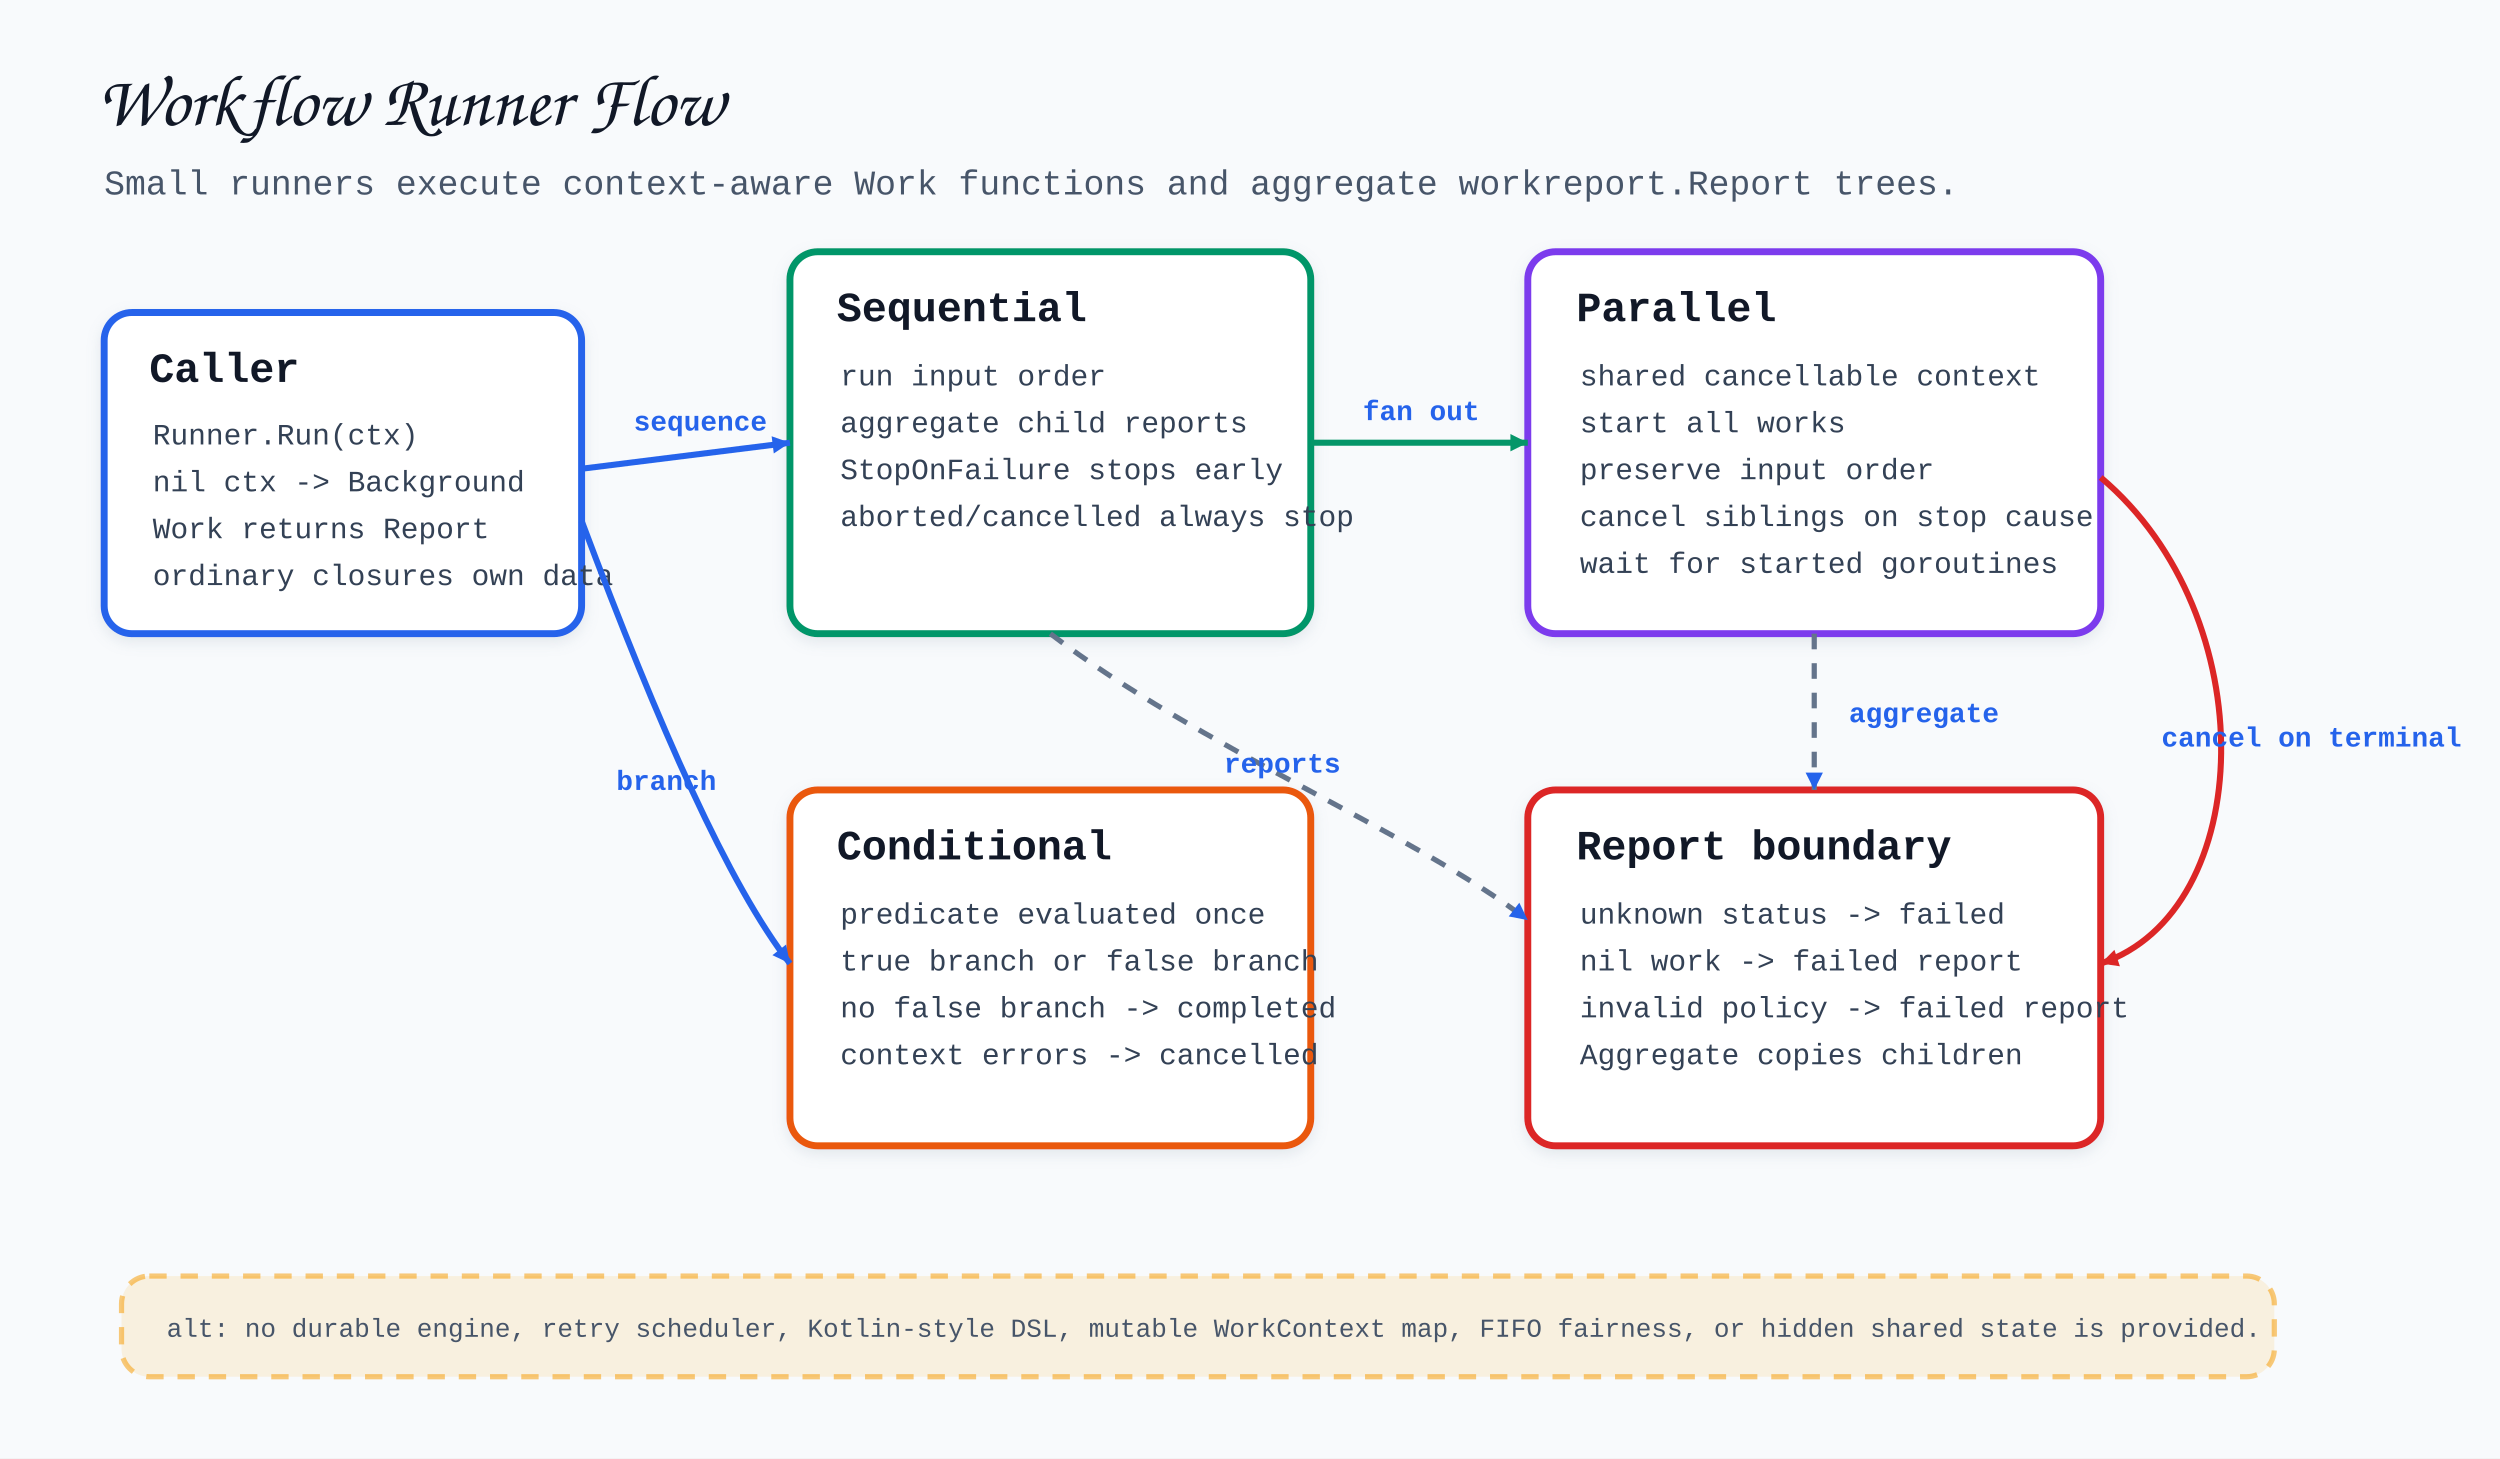
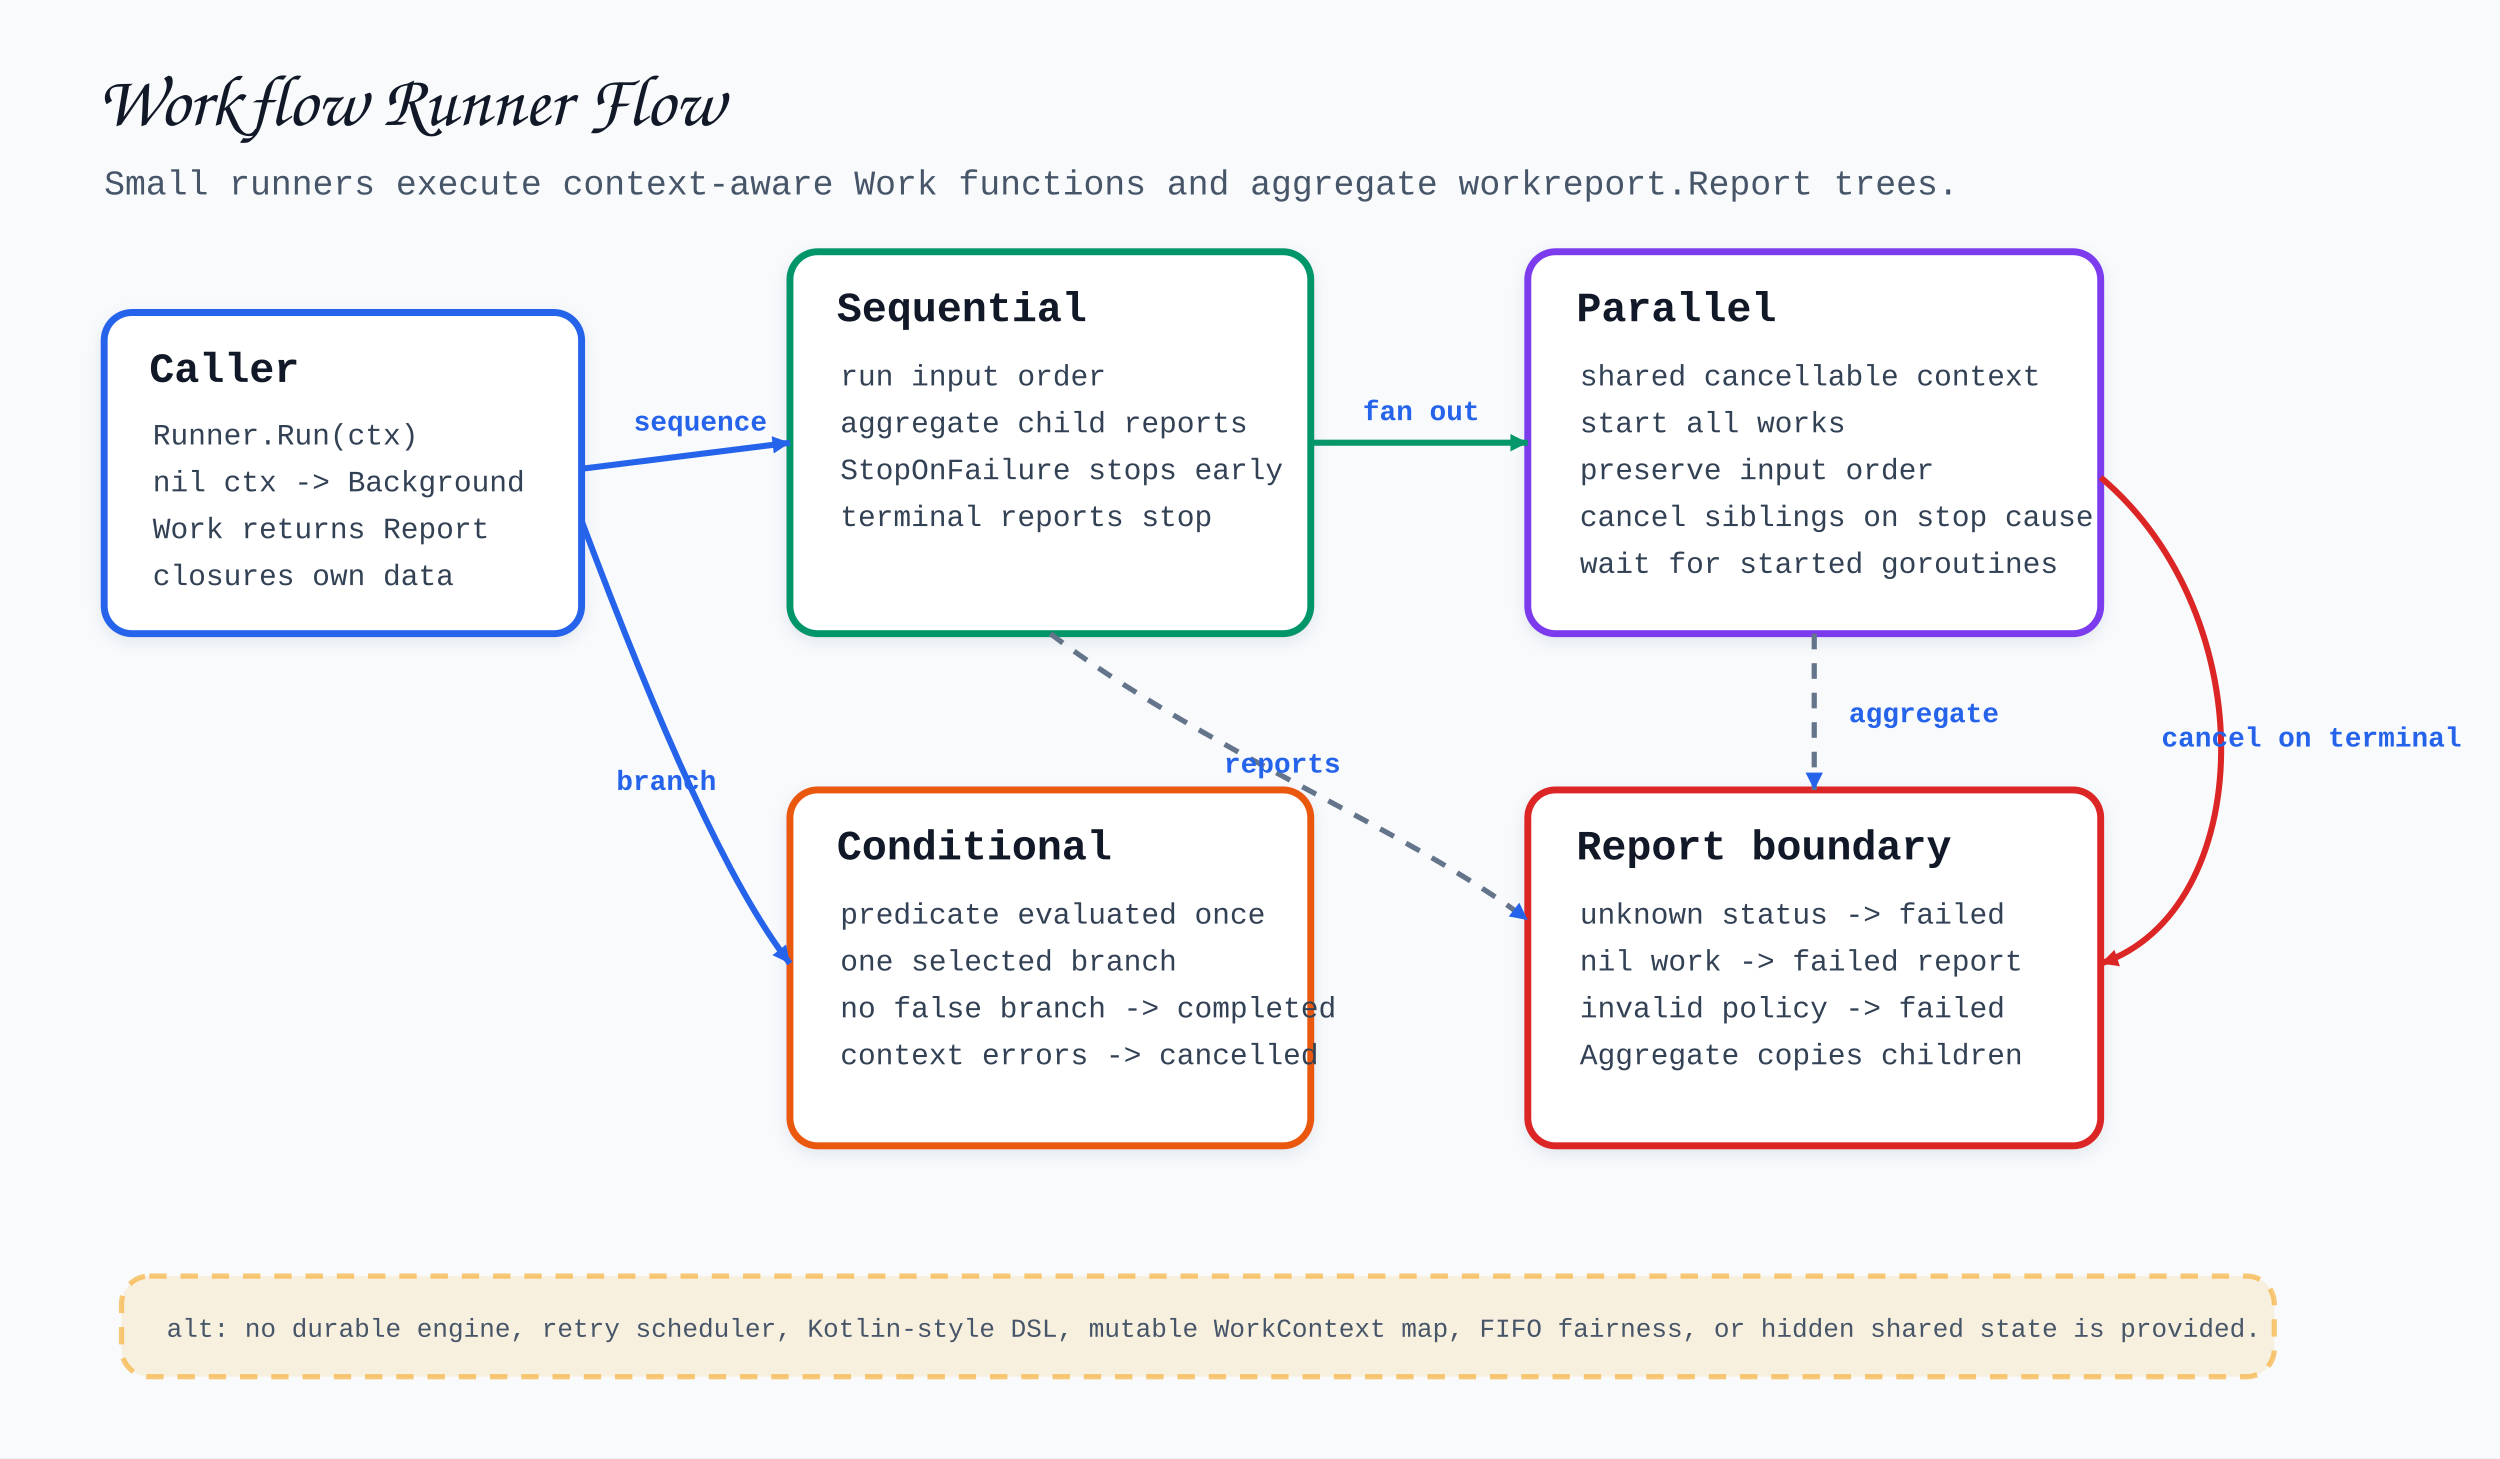
<svg xmlns="http://www.w3.org/2000/svg" width="1440" height="840" viewBox="0 0 1440 840">
  <defs>
    <marker id="arrow" markerWidth="12" markerHeight="10" refX="10" refY="5" orient="auto" markerUnits="userSpaceOnUse">
      <path d="M0,0 L10,5 L0,10 z" fill="#2563eb" />
    </marker>
    <marker id="arrow-green" markerWidth="12" markerHeight="10" refX="10" refY="5" orient="auto" markerUnits="userSpaceOnUse">
      <path d="M0,0 L10,5 L0,10 z" fill="#059669" />
    </marker>
    <marker id="arrow-red" markerWidth="12" markerHeight="10" refX="10" refY="5" orient="auto" markerUnits="userSpaceOnUse">
      <path d="M0,0 L10,5 L0,10 z" fill="#dc2626" />
    </marker>
    <filter id="shadow" x="-10%" y="-10%" width="120%" height="125%">
      <feDropShadow dx="0" dy="3" stdDeviation="4" flood-color="#94a3b8" flood-opacity=".22" />
    </filter>
  </defs>
  <style>
  @font-face{font-family:'Architects Daughter';src:local('Architects Daughter');}
  @font-face{font-family:'Comic Mono';src:local('Comic Mono');}
  .bg{fill:#f8fafc}.title{font:42px 'Architects Daughter','Comic Sans MS',cursive;fill:#111827}.sub{font:20px 'Comic Mono','Courier New',monospace;fill:#475569}.card-title{font:24px 'Comic Mono','Courier New',monospace;font-weight:700;fill:#111827}.body{font:17px 'Comic Mono','Courier New',monospace;fill:#334155}.small{font:15px 'Comic Mono','Courier New',monospace;fill:#475569}.label{font:16px 'Comic Mono','Courier New',monospace;fill:#2563eb;font-weight:700}.line{stroke:#2563eb;stroke-width:3.5;fill:none;marker-end:url(#arrow)}.line-green{stroke:#059669;stroke-width:3.5;fill:none;marker-end:url(#arrow-green)}.line-red{stroke:#dc2626;stroke-width:3.5;fill:none;marker-end:url(#arrow-red)}.dash{stroke:#64748b;stroke-width:3;stroke-dasharray:9 8;fill:none;marker-end:url(#arrow)}.card{fill:#fff;stroke-width:4}.alt{fill:#f59e0b;fill-opacity:.12;stroke:#f59e0b;stroke-opacity:.55;stroke-dasharray:10 8;stroke-width:3}
</style>
  <rect class="bg" width="1440" height="840" />
  <text class="title" x="56" y="72">Workflow Runner Flow</text>
  <text class="sub" x="60" y="112">Small runners execute context-aware Work functions and aggregate workreport.Report trees.</text>
  <rect class="card" x="60" y="180" width="275" height="185" rx="16" fill="#eff6ff" stroke="#2563eb" filter="url(#shadow)" />
  <text class="card-title" x="86" y="220">Caller</text>
  <text class="body" x="88" y="256">Runner.Run(ctx)</text>
  <text class="body" x="88" y="283">nil ctx -&gt; Background</text>
  <text class="body" x="88" y="310">Work returns Report</text>
-   <text class="body" x="88" y="337">ordinary closures own data</text>
+   <text class="body" x="88" y="337">closures own data</text>
  <rect class="card" x="455" y="145" width="300" height="220" rx="16" fill="#ecfdf5" stroke="#059669" filter="url(#shadow)" />
  <text class="card-title" x="482" y="185">Sequential</text>
  <text class="body" x="484" y="222">run input order</text>
  <text class="body" x="484" y="249">aggregate child reports</text>
  <text class="body" x="484" y="276">StopOnFailure stops early</text>
-   <text class="body" x="484" y="303">aborted/cancelled always stop</text>
+   <text class="body" x="484" y="303">terminal reports stop</text>
  <rect class="card" x="455" y="455" width="300" height="205" rx="16" fill="#fff7ed" stroke="#ea580c" filter="url(#shadow)" />
  <text class="card-title" x="482" y="495">Conditional</text>
  <text class="body" x="484" y="532">predicate evaluated once</text>
-   <text class="body" x="484" y="559">true branch or false branch</text>
+   <text class="body" x="484" y="559">one selected branch</text>
  <text class="body" x="484" y="586">no false branch -&gt; completed</text>
  <text class="body" x="484" y="613">context errors -&gt; cancelled</text>
  <rect class="card" x="880" y="145" width="330" height="220" rx="16" fill="#f5f3ff" stroke="#7c3aed" filter="url(#shadow)" />
  <text class="card-title" x="908" y="185">Parallel</text>
  <text class="body" x="910" y="222">shared cancellable context</text>
  <text class="body" x="910" y="249">start all works</text>
  <text class="body" x="910" y="276">preserve input order</text>
  <text class="body" x="910" y="303">cancel siblings on stop cause</text>
  <text class="body" x="910" y="330">wait for started goroutines</text>
  <rect class="card" x="880" y="455" width="330" height="205" rx="16" fill="#fef2f2" stroke="#dc2626" filter="url(#shadow)" />
  <text class="card-title" x="908" y="495">Report boundary</text>
  <text class="body" x="910" y="532">unknown status -&gt; failed</text>
  <text class="body" x="910" y="559">nil work -&gt; failed report</text>
-   <text class="body" x="910" y="586">invalid policy -&gt; failed report</text>
+   <text class="body" x="910" y="586">invalid policy -&gt; failed</text>
  <text class="body" x="910" y="613">Aggregate copies children</text>
  <path class="line" d="M335 270 L455 255" />
  <text class="label" x="365" y="248">sequence</text>
  <path class="line" d="M335 300 C380 420 420 510 455 555" />
  <text class="label" x="355" y="455">branch</text>
  <path class="line-green" d="M755 255 L880 255" />
  <text class="label" x="785" y="242">fan out</text>
  <path class="dash" d="M605 365 C690 430 815 480 880 530" />
  <text class="label" x="705" y="445">reports</text>
  <path class="dash" d="M1045 365 L1045 455" />
  <text class="label" x="1065" y="416">aggregate</text>
  <path class="line-red" d="M1210 275 C1305 355 1300 525 1210 555" />
  <text class="label" x="1245" y="430">cancel on terminal</text>
  <rect class="alt" x="70" y="735" width="1240" height="58" rx="16" />
  <text class="small" x="96" y="770">alt: no durable engine, retry scheduler, Kotlin-style DSL, mutable WorkContext map, FIFO fairness, or hidden shared state is provided.</text>
</svg>
